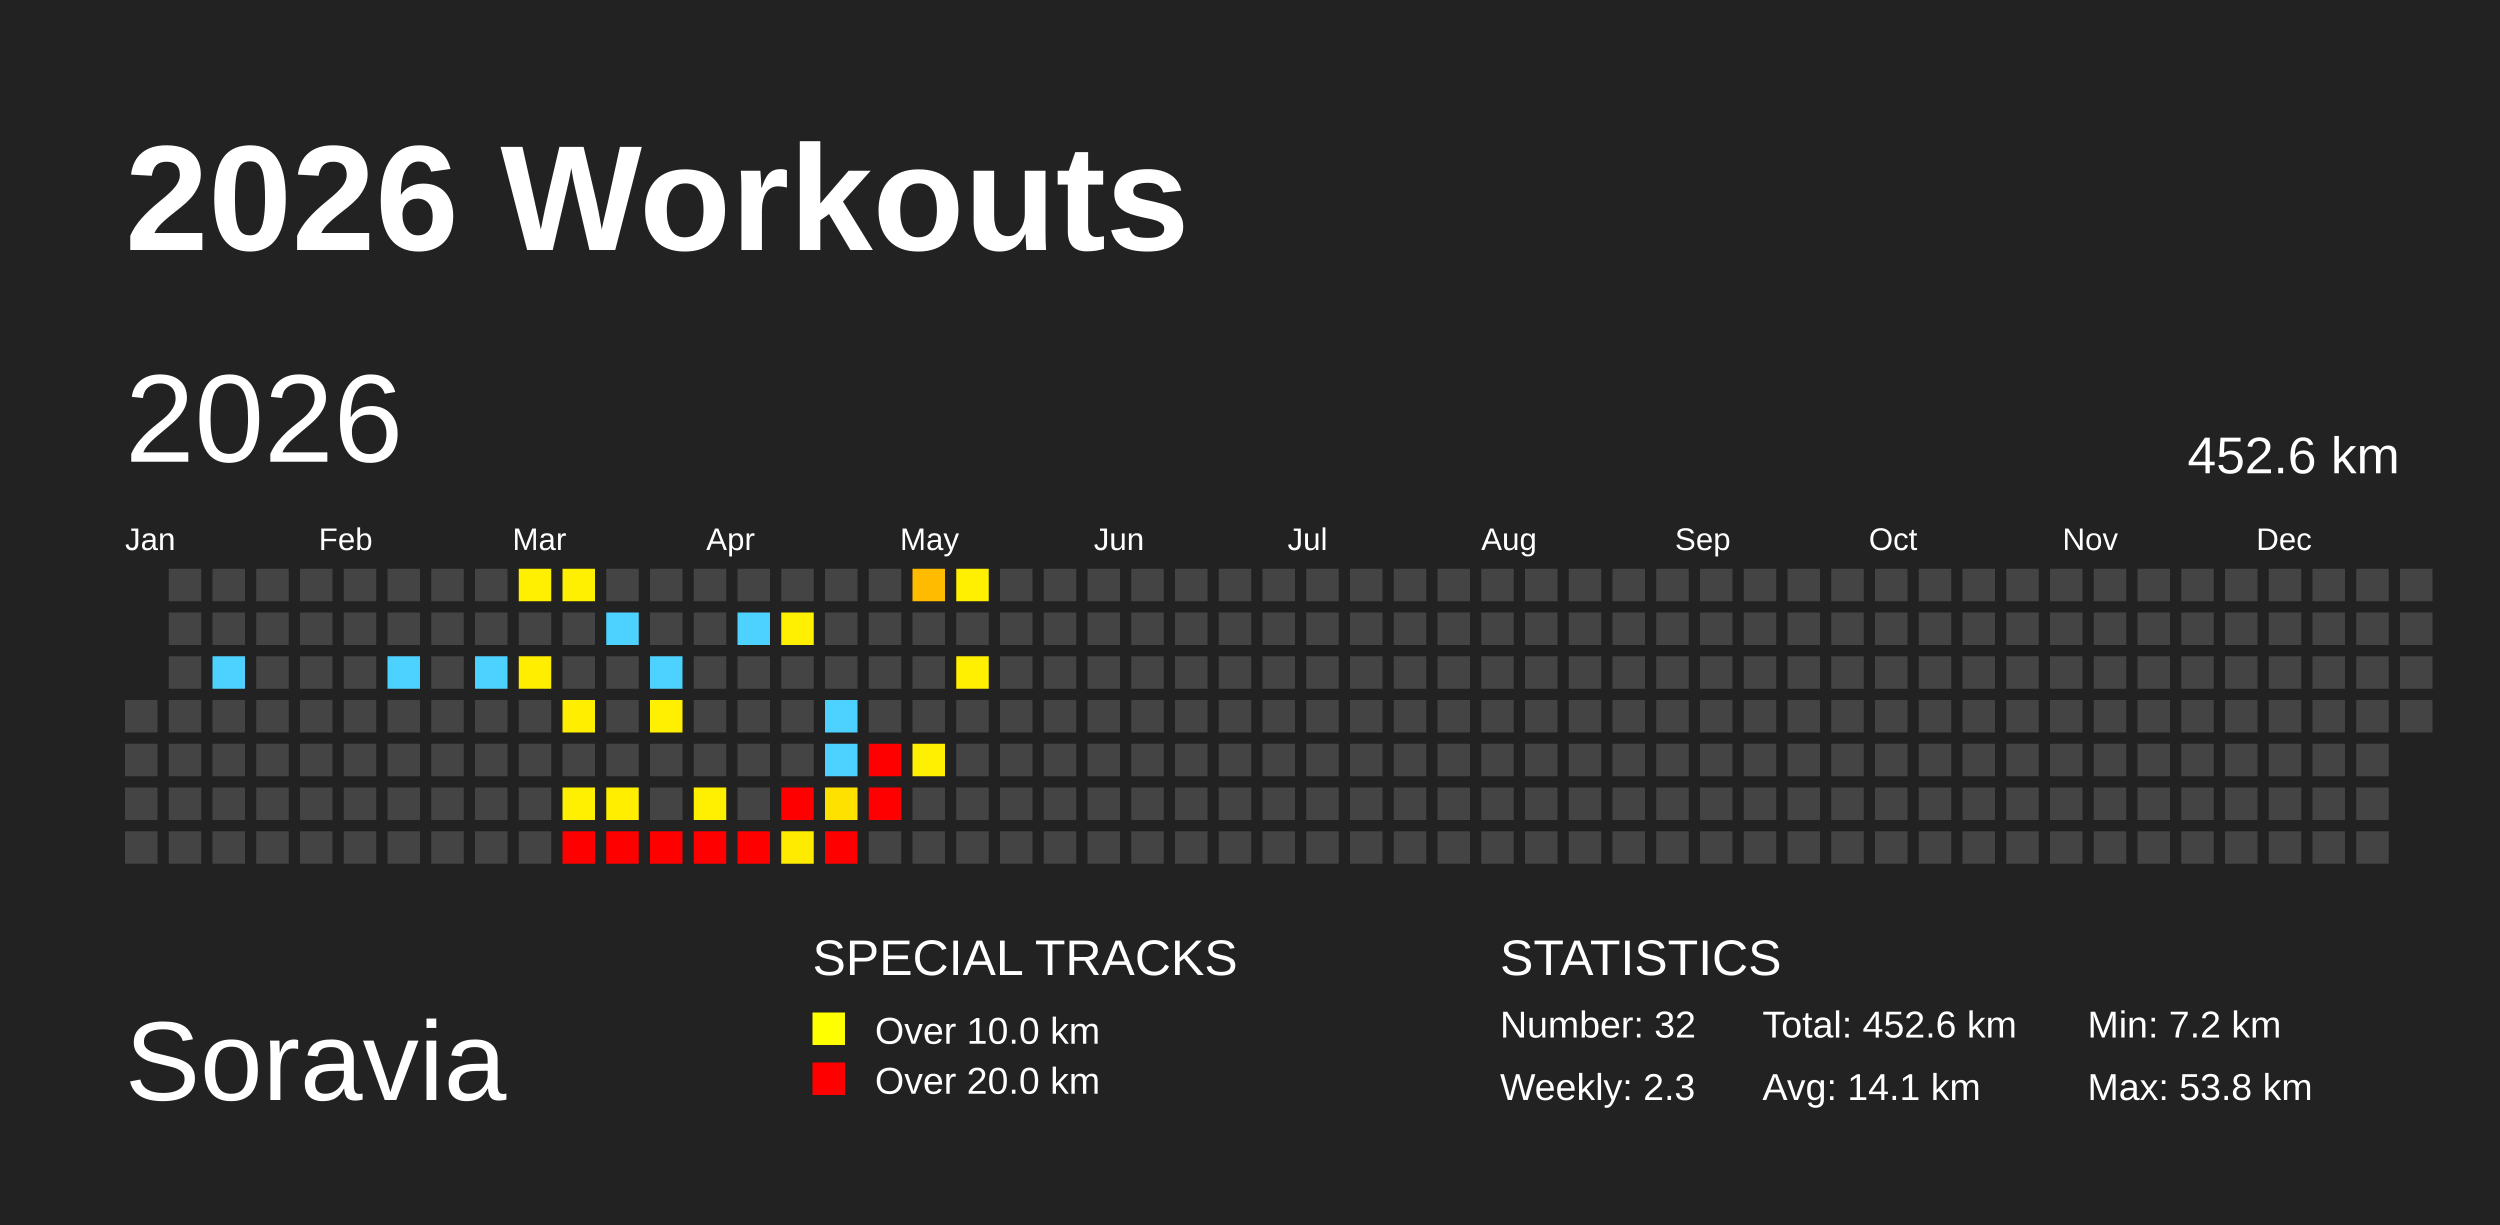
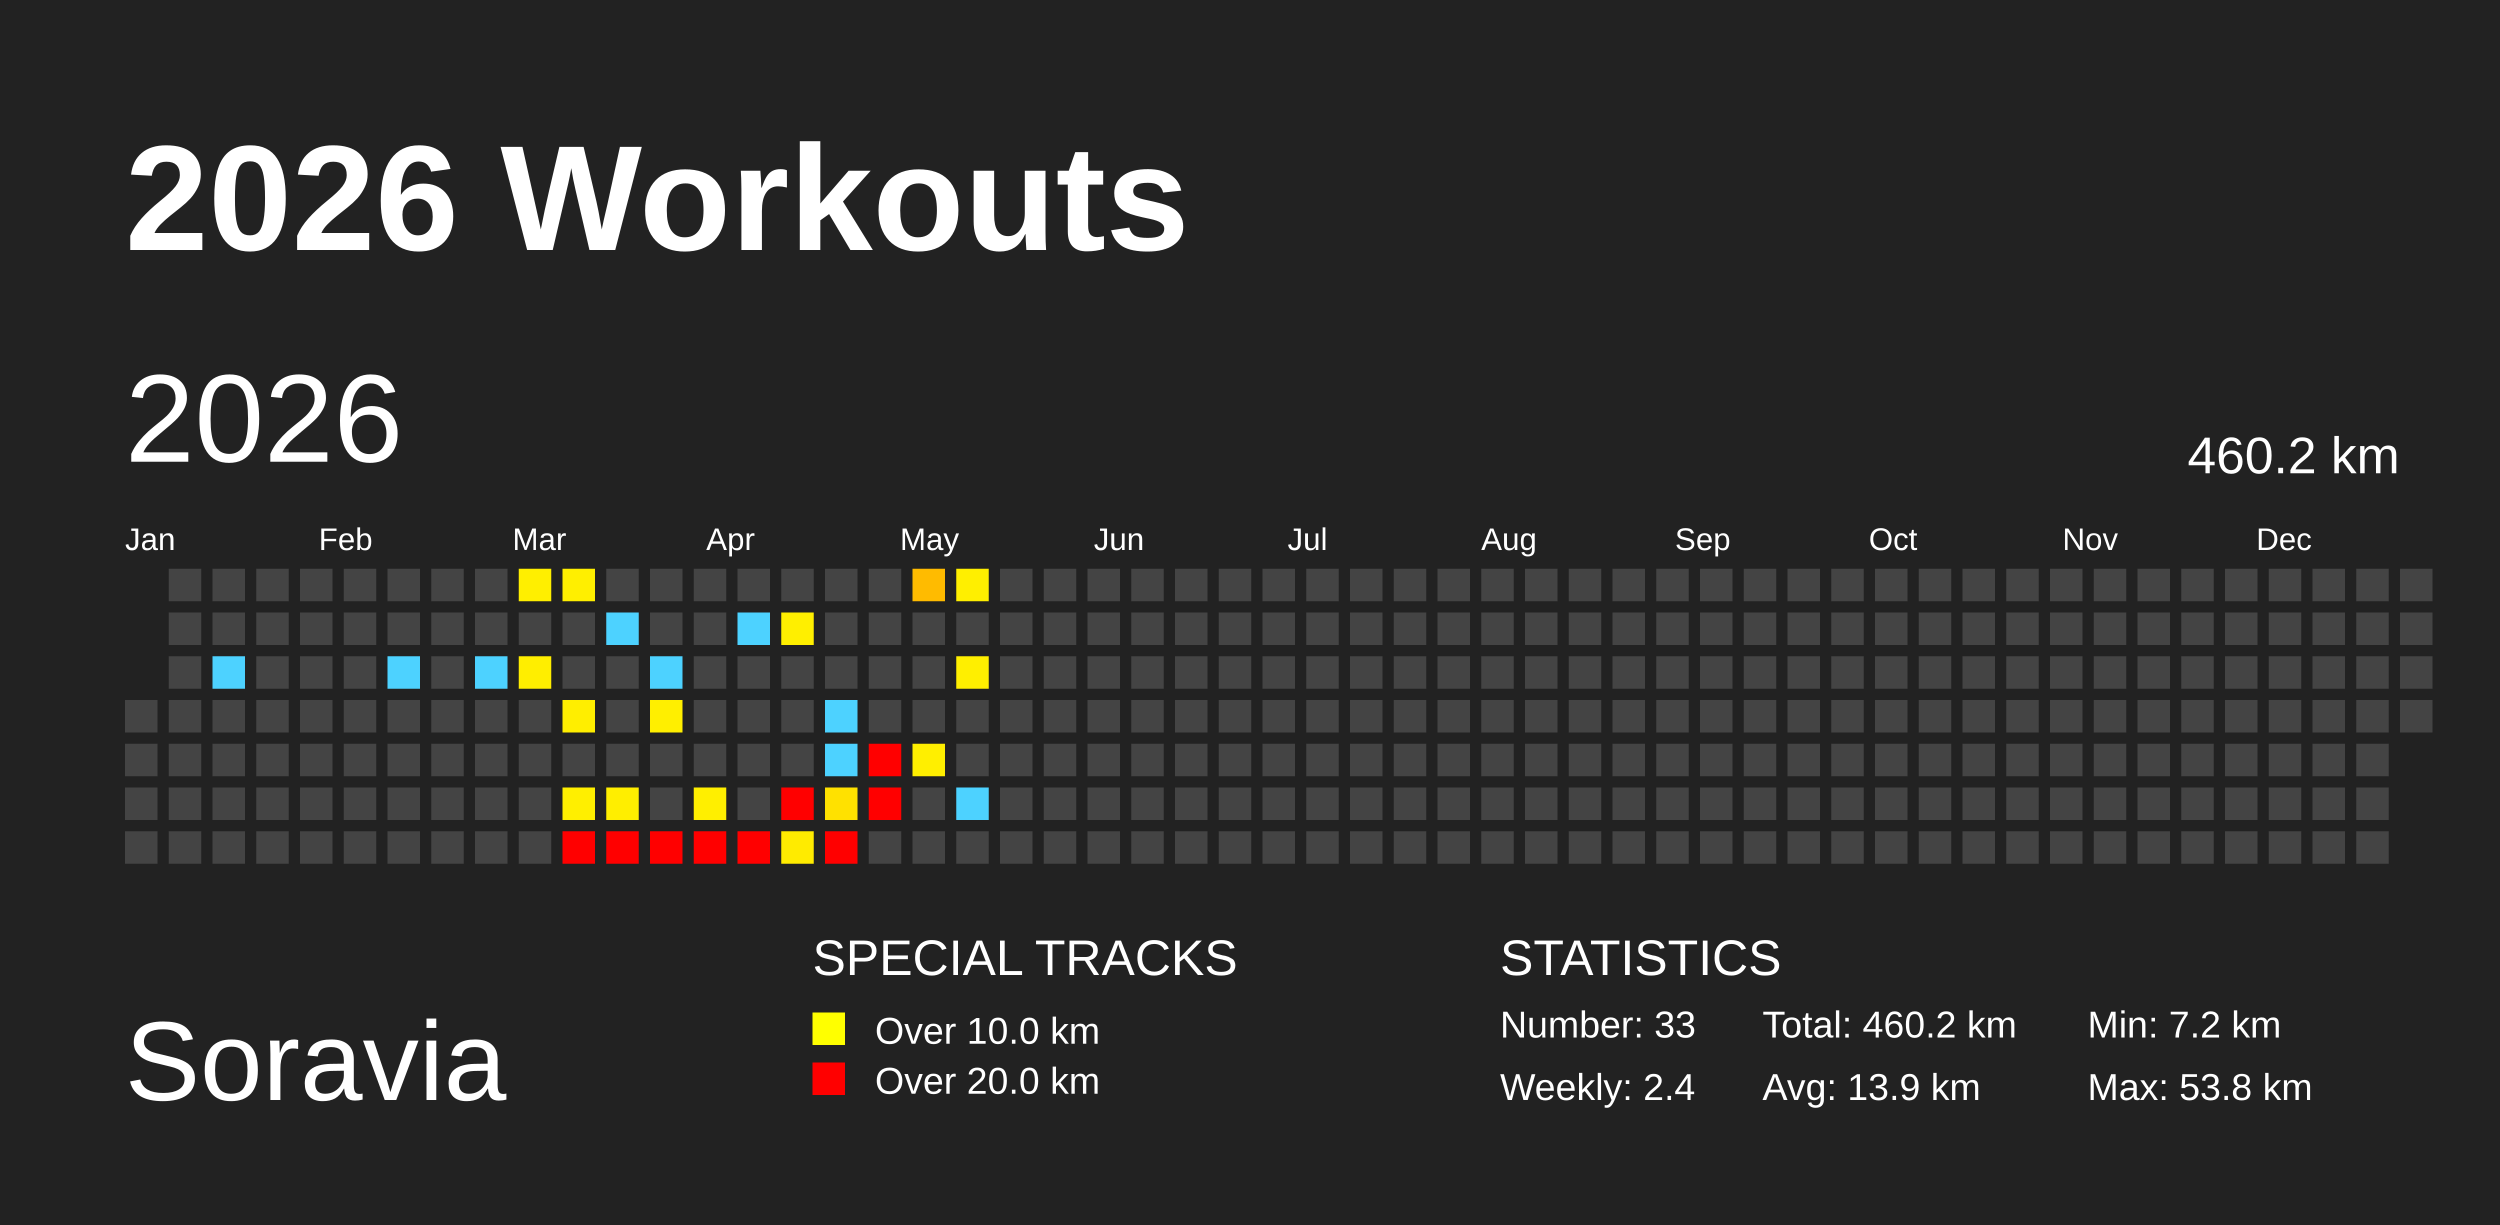
<svg xmlns="http://www.w3.org/2000/svg" baseProfile="full" height="98mm" version="1.1" viewBox="0,0,200,98" width="200mm">
  <defs />
  <rect fill="#222222" height="98" width="200" x="0" y="0" />
  <text fill="#FFFFFF" style="font-size:12px; font-family:Arial; font-weight:bold;" x="10" y="20">2026 Workouts</text>
  <text fill="#FFFFFF" style="font-size:9px; font-family:Arial" x="10" y="88">Soravia</text>
  <text fill="#FFFFFF" style="font-size:4px; font-family:Arial" x="65" y="78">SPECIAL TRACKS</text>
  <rect fill="yellow" height="2.6" width="2.6" x="65" y="81" />
  <text fill="#FFFFFF" style="font-size:3px; font-family:Arial" x="70" y="83.5">Over 10.0 km</text>
  <rect fill="red" height="2.6" width="2.6" x="65" y="85" />
  <text fill="#FFFFFF" style="font-size:3px; font-family:Arial" x="70" y="87.5">Over 20.0 km</text>
  <text fill="#FFFFFF" style="font-size:4px; font-family:Arial" x="120" y="78">STATISTICS</text>
-   <text fill="#FFFFFF" style="font-size:3px; font-family:Arial" x="120" y="83">Number: 32</text>
-   <text fill="#FFFFFF" style="font-size:3px; font-family:Arial" x="120" y="88">Weekly: 2.3</text>
-   <text fill="#FFFFFF" style="font-size:3px; font-family:Arial" x="141" y="83">Total: 452.6 km</text>
-   <text fill="#FFFFFF" style="font-size:3px; font-family:Arial" x="141" y="88">Avg: 14.1 km</text>
+   <text fill="#FFFFFF" style="font-size:3px; font-family:Arial" x="120" y="83">Number: 33</text>
+   <text fill="#FFFFFF" style="font-size:3px; font-family:Arial" x="120" y="88">Weekly: 2.4</text>
+   <text fill="#FFFFFF" style="font-size:3px; font-family:Arial" x="141" y="83">Total: 460.2 km</text>
+   <text fill="#FFFFFF" style="font-size:3px; font-family:Arial" x="141" y="88">Avg: 13.9 km</text>
  <text fill="#FFFFFF" style="font-size:3px; font-family:Arial" x="167" y="83">Min: 7.2 km</text>
  <text fill="#FFFFFF" style="font-size:3px; font-family:Arial" x="167" y="88">Max: 53.8 km</text>
  <text dominant-baseline="hanging" fill="#FFFFFF" style="font-size:10.0px; font-family:Arial;" x="10" y="30">2026</text>
-   <text dominant-baseline="hanging" fill="#FFFFFF" style="font-size:4.125px; font-family:Arial;" x="175" y="35">452.6 km</text>
+   <text dominant-baseline="hanging" fill="#FFFFFF" style="font-size:4.125px; font-family:Arial;" x="175" y="35">460.2 km</text>
  <text fill="#FFFFFF" style="font-size:2.5px; font-family:Arial" x="10.0" y="44">Jan</text>
  <text fill="#FFFFFF" style="font-size:2.5px; font-family:Arial" x="25.5" y="44">Feb</text>
  <text fill="#FFFFFF" style="font-size:2.5px; font-family:Arial" x="41.0" y="44">Mar</text>
  <text fill="#FFFFFF" style="font-size:2.5px; font-family:Arial" x="56.5" y="44">Apr</text>
  <text fill="#FFFFFF" style="font-size:2.5px; font-family:Arial" x="72.0" y="44">May</text>
  <text fill="#FFFFFF" style="font-size:2.5px; font-family:Arial" x="87.5" y="44">Jun</text>
  <text fill="#FFFFFF" style="font-size:2.5px; font-family:Arial" x="103.0" y="44">Jul</text>
  <text fill="#FFFFFF" style="font-size:2.5px; font-family:Arial" x="118.5" y="44">Aug</text>
  <text fill="#FFFFFF" style="font-size:2.5px; font-family:Arial" x="134.0" y="44">Sep</text>
  <text fill="#FFFFFF" style="font-size:2.5px; font-family:Arial" x="149.5" y="44">Oct</text>
  <text fill="#FFFFFF" style="font-size:2.5px; font-family:Arial" x="165.0" y="44">Nov</text>
  <text fill="#FFFFFF" style="font-size:2.5px; font-family:Arial" x="180.5" y="44">Dec</text>
  <rect fill="#444444" height="2.6" width="2.6" x="10.0" y="56.0" />
  <rect fill="#444444" height="2.6" width="2.6" x="10.0" y="59.5" />
  <rect fill="#444444" height="2.6" width="2.6" x="10.0" y="63.0" />
  <rect fill="#444444" height="2.6" width="2.6" x="10.0" y="66.5" />
  <rect fill="#444444" height="2.6" width="2.6" x="13.5" y="45.5" />
  <rect fill="#444444" height="2.6" width="2.6" x="13.5" y="49.0" />
  <rect fill="#444444" height="2.6" width="2.6" x="13.5" y="52.5" />
  <rect fill="#444444" height="2.6" width="2.6" x="13.5" y="56.0" />
  <rect fill="#444444" height="2.6" width="2.6" x="13.5" y="59.5" />
  <rect fill="#444444" height="2.6" width="2.6" x="13.5" y="63.0" />
  <rect fill="#444444" height="2.6" width="2.6" x="13.5" y="66.5" />
  <rect fill="#444444" height="2.6" width="2.6" x="17.0" y="45.5" />
  <rect fill="#444444" height="2.6" width="2.6" x="17.0" y="49.0" />
  <rect fill="#4dd2ff" height="2.6" width="2.6" x="17.0" y="52.5" />
  <rect fill="#444444" height="2.6" width="2.6" x="17.0" y="56.0" />
  <rect fill="#444444" height="2.6" width="2.6" x="17.0" y="59.5" />
  <rect fill="#444444" height="2.6" width="2.6" x="17.0" y="63.0" />
  <rect fill="#444444" height="2.6" width="2.6" x="17.0" y="66.5" />
  <rect fill="#444444" height="2.6" width="2.6" x="20.5" y="45.5" />
  <rect fill="#444444" height="2.6" width="2.6" x="20.5" y="49.0" />
  <rect fill="#444444" height="2.6" width="2.6" x="20.5" y="52.5" />
  <rect fill="#444444" height="2.6" width="2.6" x="20.5" y="56.0" />
  <rect fill="#444444" height="2.6" width="2.6" x="20.5" y="59.5" />
  <rect fill="#444444" height="2.6" width="2.6" x="20.5" y="63.0" />
  <rect fill="#444444" height="2.6" width="2.6" x="20.5" y="66.5" />
  <rect fill="#444444" height="2.6" width="2.6" x="24.0" y="45.5" />
  <rect fill="#444444" height="2.6" width="2.6" x="24.0" y="49.0" />
  <rect fill="#444444" height="2.6" width="2.6" x="24.0" y="52.5" />
  <rect fill="#444444" height="2.6" width="2.6" x="24.0" y="56.0" />
  <rect fill="#444444" height="2.6" width="2.6" x="24.0" y="59.5" />
  <rect fill="#444444" height="2.6" width="2.6" x="24.0" y="63.0" />
  <rect fill="#444444" height="2.6" width="2.6" x="24.0" y="66.5" />
  <rect fill="#444444" height="2.6" width="2.6" x="27.5" y="45.5" />
  <rect fill="#444444" height="2.6" width="2.6" x="27.5" y="49.0" />
  <rect fill="#444444" height="2.6" width="2.6" x="27.5" y="52.5" />
  <rect fill="#444444" height="2.6" width="2.6" x="27.5" y="56.0" />
  <rect fill="#444444" height="2.6" width="2.6" x="27.5" y="59.5" />
  <rect fill="#444444" height="2.6" width="2.6" x="27.5" y="63.0" />
  <rect fill="#444444" height="2.6" width="2.6" x="27.5" y="66.5" />
  <rect fill="#444444" height="2.6" width="2.6" x="31.0" y="45.5" />
  <rect fill="#444444" height="2.6" width="2.6" x="31.0" y="49.0" />
  <rect fill="#4dd2ff" height="2.6" width="2.6" x="31.0" y="52.5" />
  <rect fill="#444444" height="2.6" width="2.6" x="31.0" y="56.0" />
  <rect fill="#444444" height="2.6" width="2.6" x="31.0" y="59.5" />
  <rect fill="#444444" height="2.6" width="2.6" x="31.0" y="63.0" />
  <rect fill="#444444" height="2.6" width="2.6" x="31.0" y="66.5" />
  <rect fill="#444444" height="2.6" width="2.6" x="34.5" y="45.5" />
  <rect fill="#444444" height="2.6" width="2.6" x="34.5" y="49.0" />
  <rect fill="#444444" height="2.6" width="2.6" x="34.5" y="52.5" />
  <rect fill="#444444" height="2.6" width="2.6" x="34.5" y="56.0" />
  <rect fill="#444444" height="2.6" width="2.6" x="34.5" y="59.5" />
  <rect fill="#444444" height="2.6" width="2.6" x="34.5" y="63.0" />
  <rect fill="#444444" height="2.6" width="2.6" x="34.5" y="66.5" />
  <rect fill="#444444" height="2.6" width="2.6" x="38.0" y="45.5" />
  <rect fill="#444444" height="2.6" width="2.6" x="38.0" y="49.0" />
  <rect fill="#4dd2ff" height="2.6" width="2.6" x="38.0" y="52.5" />
  <rect fill="#444444" height="2.6" width="2.6" x="38.0" y="56.0" />
  <rect fill="#444444" height="2.6" width="2.6" x="38.0" y="59.5" />
  <rect fill="#444444" height="2.6" width="2.6" x="38.0" y="63.0" />
  <rect fill="#444444" height="2.6" width="2.6" x="38.0" y="66.5" />
  <rect fill="#ffef00" height="2.6" width="2.6" x="41.5" y="45.5" />
  <rect fill="#444444" height="2.6" width="2.6" x="41.5" y="49.0" />
  <rect fill="#ffee00" height="2.6" width="2.6" x="41.5" y="52.5" />
  <rect fill="#444444" height="2.6" width="2.6" x="41.5" y="56.0" />
  <rect fill="#444444" height="2.6" width="2.6" x="41.5" y="59.5" />
  <rect fill="#444444" height="2.6" width="2.6" x="41.5" y="63.0" />
  <rect fill="#444444" height="2.6" width="2.6" x="41.5" y="66.5" />
  <rect fill="#ffef00" height="2.6" width="2.6" x="45.0" y="45.5" />
  <rect fill="#444444" height="2.6" width="2.6" x="45.0" y="49.0" />
  <rect fill="#444444" height="2.6" width="2.6" x="45.0" y="52.5" />
  <rect fill="#ffee00" height="2.6" width="2.6" x="45.0" y="56.0" />
  <rect fill="#444444" height="2.6" width="2.6" x="45.0" y="59.5" />
  <rect fill="#ffef00" height="2.6" width="2.6" x="45.0" y="63.0" />
  <rect fill="red" height="2.6" width="2.6" x="45.0" y="66.5" />
  <rect fill="#444444" height="2.6" width="2.6" x="48.5" y="45.5" />
  <rect fill="#4dd2ff" height="2.6" width="2.6" x="48.5" y="49.0" />
  <rect fill="#444444" height="2.6" width="2.6" x="48.5" y="52.5" />
  <rect fill="#444444" height="2.6" width="2.6" x="48.5" y="56.0" />
  <rect fill="#444444" height="2.6" width="2.6" x="48.5" y="59.5" />
  <rect fill="#ffee00" height="2.6" width="2.6" x="48.5" y="63.0" />
  <rect fill="red" height="2.6" width="2.6" x="48.5" y="66.5" />
  <rect fill="#444444" height="2.6" width="2.6" x="52.0" y="45.5" />
  <rect fill="#444444" height="2.6" width="2.6" x="52.0" y="49.0" />
  <rect fill="#4dd2ff" height="2.6" width="2.6" x="52.0" y="52.5" />
  <rect fill="#ffef00" height="2.6" width="2.6" x="52.0" y="56.0" />
  <rect fill="#444444" height="2.6" width="2.6" x="52.0" y="59.5" />
  <rect fill="#444444" height="2.6" width="2.6" x="52.0" y="63.0" />
  <rect fill="red" height="2.6" width="2.6" x="52.0" y="66.5" />
  <rect fill="#444444" height="2.6" width="2.6" x="55.5" y="45.5" />
  <rect fill="#444444" height="2.6" width="2.6" x="55.5" y="49.0" />
  <rect fill="#444444" height="2.6" width="2.6" x="55.5" y="52.5" />
  <rect fill="#444444" height="2.6" width="2.6" x="55.5" y="56.0" />
  <rect fill="#444444" height="2.6" width="2.6" x="55.5" y="59.5" />
  <rect fill="#ffef00" height="2.6" width="2.6" x="55.5" y="63.0" />
  <rect fill="red" height="2.6" width="2.6" x="55.5" y="66.5" />
  <rect fill="#444444" height="2.6" width="2.6" x="59.0" y="45.5" />
  <rect fill="#4dd2ff" height="2.6" width="2.6" x="59.0" y="49.0" />
  <rect fill="#444444" height="2.6" width="2.6" x="59.0" y="52.5" />
  <rect fill="#444444" height="2.6" width="2.6" x="59.0" y="56.0" />
  <rect fill="#444444" height="2.6" width="2.6" x="59.0" y="59.5" />
  <rect fill="#444444" height="2.6" width="2.6" x="59.0" y="63.0" />
  <rect fill="red" height="2.6" width="2.6" x="59.0" y="66.5" />
  <rect fill="#444444" height="2.6" width="2.6" x="62.5" y="45.5" />
  <rect fill="#ffef00" height="2.6" width="2.6" x="62.5" y="49.0" />
  <rect fill="#444444" height="2.6" width="2.6" x="62.5" y="52.5" />
  <rect fill="#444444" height="2.6" width="2.6" x="62.5" y="56.0" />
  <rect fill="#444444" height="2.6" width="2.6" x="62.5" y="59.5" />
  <rect fill="red" height="2.6" width="2.6" x="62.5" y="63.0" />
  <rect fill="#ffeb00" height="2.6" width="2.6" x="62.5" y="66.5" />
  <rect fill="#444444" height="2.6" width="2.6" x="66.0" y="45.5" />
  <rect fill="#444444" height="2.6" width="2.6" x="66.0" y="49.0" />
  <rect fill="#444444" height="2.6" width="2.6" x="66.0" y="52.5" />
  <rect fill="#4dd2ff" height="2.6" width="2.6" x="66.0" y="56.0" />
  <rect fill="#4dd2ff" height="2.6" width="2.6" x="66.0" y="59.5" />
  <rect fill="#ffe100" height="2.6" width="2.6" x="66.0" y="63.0" />
  <rect fill="red" height="2.6" width="2.6" x="66.0" y="66.5" />
  <rect fill="#444444" height="2.6" width="2.6" x="69.5" y="45.5" />
  <rect fill="#444444" height="2.6" width="2.6" x="69.5" y="49.0" />
  <rect fill="#444444" height="2.6" width="2.6" x="69.5" y="52.5" />
  <rect fill="#444444" height="2.6" width="2.6" x="69.5" y="56.0" />
  <rect fill="red" height="2.6" width="2.6" x="69.5" y="59.5" />
  <rect fill="red" height="2.6" width="2.6" x="69.5" y="63.0" />
  <rect fill="#444444" height="2.6" width="2.6" x="69.5" y="66.5" />
  <rect fill="#ffbb00" height="2.6" width="2.6" x="73.0" y="45.5" />
  <rect fill="#444444" height="2.6" width="2.6" x="73.0" y="49.0" />
  <rect fill="#444444" height="2.6" width="2.6" x="73.0" y="52.5" />
  <rect fill="#444444" height="2.6" width="2.6" x="73.0" y="56.0" />
  <rect fill="#ffef00" height="2.6" width="2.6" x="73.0" y="59.5" />
  <rect fill="#444444" height="2.6" width="2.6" x="73.0" y="63.0" />
  <rect fill="#444444" height="2.6" width="2.6" x="73.0" y="66.5" />
  <rect fill="#ffef00" height="2.6" width="2.6" x="76.5" y="45.5" />
  <rect fill="#444444" height="2.6" width="2.6" x="76.5" y="49.0" />
  <rect fill="#ffef00" height="2.6" width="2.6" x="76.5" y="52.5" />
  <rect fill="#444444" height="2.6" width="2.6" x="76.5" y="56.0" />
  <rect fill="#444444" height="2.6" width="2.6" x="76.5" y="59.5" />
-   <rect fill="#444444" height="2.6" width="2.6" x="76.5" y="63.0" />
+   <rect fill="#4dd2ff" height="2.6" width="2.6" x="76.5" y="63.0" />
  <rect fill="#444444" height="2.6" width="2.6" x="76.5" y="66.5" />
  <rect fill="#444444" height="2.6" width="2.6" x="80.0" y="45.5" />
  <rect fill="#444444" height="2.6" width="2.6" x="80.0" y="49.0" />
  <rect fill="#444444" height="2.6" width="2.6" x="80.0" y="52.5" />
  <rect fill="#444444" height="2.6" width="2.6" x="80.0" y="56.0" />
  <rect fill="#444444" height="2.6" width="2.6" x="80.0" y="59.5" />
  <rect fill="#444444" height="2.6" width="2.6" x="80.0" y="63.0" />
  <rect fill="#444444" height="2.6" width="2.6" x="80.0" y="66.5" />
  <rect fill="#444444" height="2.6" width="2.6" x="83.5" y="45.5" />
  <rect fill="#444444" height="2.6" width="2.6" x="83.5" y="49.0" />
  <rect fill="#444444" height="2.6" width="2.6" x="83.5" y="52.5" />
  <rect fill="#444444" height="2.6" width="2.6" x="83.5" y="56.0" />
  <rect fill="#444444" height="2.6" width="2.6" x="83.5" y="59.5" />
  <rect fill="#444444" height="2.6" width="2.6" x="83.5" y="63.0" />
  <rect fill="#444444" height="2.6" width="2.6" x="83.5" y="66.5" />
  <rect fill="#444444" height="2.6" width="2.6" x="87.0" y="45.5" />
  <rect fill="#444444" height="2.6" width="2.6" x="87.0" y="49.0" />
  <rect fill="#444444" height="2.6" width="2.6" x="87.0" y="52.5" />
  <rect fill="#444444" height="2.6" width="2.6" x="87.0" y="56.0" />
  <rect fill="#444444" height="2.6" width="2.6" x="87.0" y="59.5" />
  <rect fill="#444444" height="2.6" width="2.6" x="87.0" y="63.0" />
  <rect fill="#444444" height="2.6" width="2.6" x="87.0" y="66.5" />
  <rect fill="#444444" height="2.6" width="2.6" x="90.5" y="45.5" />
  <rect fill="#444444" height="2.6" width="2.6" x="90.5" y="49.0" />
  <rect fill="#444444" height="2.6" width="2.6" x="90.5" y="52.5" />
  <rect fill="#444444" height="2.6" width="2.6" x="90.5" y="56.0" />
  <rect fill="#444444" height="2.6" width="2.6" x="90.5" y="59.5" />
  <rect fill="#444444" height="2.6" width="2.6" x="90.5" y="63.0" />
  <rect fill="#444444" height="2.6" width="2.6" x="90.5" y="66.5" />
  <rect fill="#444444" height="2.6" width="2.6" x="94.0" y="45.5" />
  <rect fill="#444444" height="2.6" width="2.6" x="94.0" y="49.0" />
  <rect fill="#444444" height="2.6" width="2.6" x="94.0" y="52.5" />
  <rect fill="#444444" height="2.6" width="2.6" x="94.0" y="56.0" />
  <rect fill="#444444" height="2.6" width="2.6" x="94.0" y="59.5" />
  <rect fill="#444444" height="2.6" width="2.6" x="94.0" y="63.0" />
  <rect fill="#444444" height="2.6" width="2.6" x="94.0" y="66.5" />
  <rect fill="#444444" height="2.6" width="2.6" x="97.5" y="45.5" />
  <rect fill="#444444" height="2.6" width="2.6" x="97.5" y="49.0" />
  <rect fill="#444444" height="2.6" width="2.6" x="97.5" y="52.5" />
  <rect fill="#444444" height="2.6" width="2.6" x="97.5" y="56.0" />
  <rect fill="#444444" height="2.6" width="2.6" x="97.5" y="59.5" />
  <rect fill="#444444" height="2.6" width="2.6" x="97.5" y="63.0" />
  <rect fill="#444444" height="2.6" width="2.6" x="97.5" y="66.5" />
  <rect fill="#444444" height="2.6" width="2.6" x="101.0" y="45.5" />
  <rect fill="#444444" height="2.6" width="2.6" x="101.0" y="49.0" />
  <rect fill="#444444" height="2.6" width="2.6" x="101.0" y="52.5" />
  <rect fill="#444444" height="2.6" width="2.6" x="101.0" y="56.0" />
  <rect fill="#444444" height="2.6" width="2.6" x="101.0" y="59.5" />
  <rect fill="#444444" height="2.6" width="2.6" x="101.0" y="63.0" />
  <rect fill="#444444" height="2.6" width="2.6" x="101.0" y="66.5" />
  <rect fill="#444444" height="2.6" width="2.6" x="104.5" y="45.5" />
  <rect fill="#444444" height="2.6" width="2.6" x="104.5" y="49.0" />
  <rect fill="#444444" height="2.6" width="2.6" x="104.5" y="52.5" />
  <rect fill="#444444" height="2.6" width="2.6" x="104.5" y="56.0" />
  <rect fill="#444444" height="2.6" width="2.6" x="104.5" y="59.5" />
  <rect fill="#444444" height="2.6" width="2.6" x="104.5" y="63.0" />
  <rect fill="#444444" height="2.6" width="2.6" x="104.5" y="66.5" />
  <rect fill="#444444" height="2.6" width="2.6" x="108.0" y="45.5" />
  <rect fill="#444444" height="2.6" width="2.6" x="108.0" y="49.0" />
  <rect fill="#444444" height="2.6" width="2.6" x="108.0" y="52.5" />
  <rect fill="#444444" height="2.6" width="2.6" x="108.0" y="56.0" />
  <rect fill="#444444" height="2.6" width="2.6" x="108.0" y="59.5" />
  <rect fill="#444444" height="2.6" width="2.6" x="108.0" y="63.0" />
  <rect fill="#444444" height="2.6" width="2.6" x="108.0" y="66.5" />
  <rect fill="#444444" height="2.6" width="2.6" x="111.5" y="45.5" />
  <rect fill="#444444" height="2.6" width="2.6" x="111.5" y="49.0" />
  <rect fill="#444444" height="2.6" width="2.6" x="111.5" y="52.5" />
  <rect fill="#444444" height="2.6" width="2.6" x="111.5" y="56.0" />
  <rect fill="#444444" height="2.6" width="2.6" x="111.5" y="59.5" />
  <rect fill="#444444" height="2.6" width="2.6" x="111.5" y="63.0" />
  <rect fill="#444444" height="2.6" width="2.6" x="111.5" y="66.5" />
  <rect fill="#444444" height="2.6" width="2.6" x="115.0" y="45.5" />
  <rect fill="#444444" height="2.6" width="2.6" x="115.0" y="49.0" />
  <rect fill="#444444" height="2.6" width="2.6" x="115.0" y="52.5" />
  <rect fill="#444444" height="2.6" width="2.6" x="115.0" y="56.0" />
  <rect fill="#444444" height="2.6" width="2.6" x="115.0" y="59.5" />
  <rect fill="#444444" height="2.6" width="2.6" x="115.0" y="63.0" />
  <rect fill="#444444" height="2.6" width="2.6" x="115.0" y="66.5" />
  <rect fill="#444444" height="2.6" width="2.6" x="118.5" y="45.5" />
  <rect fill="#444444" height="2.6" width="2.6" x="118.5" y="49.0" />
  <rect fill="#444444" height="2.6" width="2.6" x="118.5" y="52.5" />
  <rect fill="#444444" height="2.6" width="2.6" x="118.5" y="56.0" />
  <rect fill="#444444" height="2.6" width="2.6" x="118.5" y="59.5" />
  <rect fill="#444444" height="2.6" width="2.6" x="118.5" y="63.0" />
  <rect fill="#444444" height="2.6" width="2.6" x="118.5" y="66.5" />
  <rect fill="#444444" height="2.6" width="2.6" x="122.0" y="45.5" />
  <rect fill="#444444" height="2.6" width="2.6" x="122.0" y="49.0" />
  <rect fill="#444444" height="2.6" width="2.6" x="122.0" y="52.5" />
  <rect fill="#444444" height="2.6" width="2.6" x="122.0" y="56.0" />
  <rect fill="#444444" height="2.6" width="2.6" x="122.0" y="59.5" />
  <rect fill="#444444" height="2.6" width="2.6" x="122.0" y="63.0" />
  <rect fill="#444444" height="2.6" width="2.6" x="122.0" y="66.5" />
  <rect fill="#444444" height="2.6" width="2.6" x="125.5" y="45.5" />
  <rect fill="#444444" height="2.6" width="2.6" x="125.5" y="49.0" />
  <rect fill="#444444" height="2.6" width="2.6" x="125.5" y="52.5" />
  <rect fill="#444444" height="2.6" width="2.6" x="125.5" y="56.0" />
  <rect fill="#444444" height="2.6" width="2.6" x="125.5" y="59.5" />
  <rect fill="#444444" height="2.6" width="2.6" x="125.5" y="63.0" />
  <rect fill="#444444" height="2.6" width="2.6" x="125.5" y="66.5" />
  <rect fill="#444444" height="2.6" width="2.6" x="129.0" y="45.5" />
  <rect fill="#444444" height="2.6" width="2.6" x="129.0" y="49.0" />
  <rect fill="#444444" height="2.6" width="2.6" x="129.0" y="52.5" />
  <rect fill="#444444" height="2.6" width="2.6" x="129.0" y="56.0" />
  <rect fill="#444444" height="2.6" width="2.6" x="129.0" y="59.5" />
  <rect fill="#444444" height="2.6" width="2.6" x="129.0" y="63.0" />
  <rect fill="#444444" height="2.6" width="2.6" x="129.0" y="66.5" />
  <rect fill="#444444" height="2.6" width="2.6" x="132.5" y="45.5" />
  <rect fill="#444444" height="2.6" width="2.6" x="132.5" y="49.0" />
  <rect fill="#444444" height="2.6" width="2.6" x="132.5" y="52.5" />
  <rect fill="#444444" height="2.6" width="2.6" x="132.5" y="56.0" />
  <rect fill="#444444" height="2.6" width="2.6" x="132.5" y="59.5" />
  <rect fill="#444444" height="2.6" width="2.6" x="132.5" y="63.0" />
  <rect fill="#444444" height="2.6" width="2.6" x="132.5" y="66.5" />
  <rect fill="#444444" height="2.6" width="2.6" x="136.0" y="45.5" />
  <rect fill="#444444" height="2.6" width="2.6" x="136.0" y="49.0" />
  <rect fill="#444444" height="2.6" width="2.6" x="136.0" y="52.5" />
  <rect fill="#444444" height="2.6" width="2.6" x="136.0" y="56.0" />
  <rect fill="#444444" height="2.6" width="2.6" x="136.0" y="59.5" />
  <rect fill="#444444" height="2.6" width="2.6" x="136.0" y="63.0" />
  <rect fill="#444444" height="2.6" width="2.6" x="136.0" y="66.5" />
  <rect fill="#444444" height="2.6" width="2.6" x="139.5" y="45.5" />
  <rect fill="#444444" height="2.6" width="2.6" x="139.5" y="49.0" />
  <rect fill="#444444" height="2.6" width="2.6" x="139.5" y="52.5" />
  <rect fill="#444444" height="2.6" width="2.6" x="139.5" y="56.0" />
  <rect fill="#444444" height="2.6" width="2.6" x="139.5" y="59.5" />
  <rect fill="#444444" height="2.6" width="2.6" x="139.5" y="63.0" />
  <rect fill="#444444" height="2.6" width="2.6" x="139.5" y="66.5" />
  <rect fill="#444444" height="2.6" width="2.6" x="143.0" y="45.5" />
  <rect fill="#444444" height="2.6" width="2.6" x="143.0" y="49.0" />
  <rect fill="#444444" height="2.6" width="2.6" x="143.0" y="52.5" />
  <rect fill="#444444" height="2.6" width="2.6" x="143.0" y="56.0" />
  <rect fill="#444444" height="2.6" width="2.6" x="143.0" y="59.5" />
  <rect fill="#444444" height="2.6" width="2.6" x="143.0" y="63.0" />
  <rect fill="#444444" height="2.6" width="2.6" x="143.0" y="66.5" />
  <rect fill="#444444" height="2.6" width="2.6" x="146.5" y="45.5" />
  <rect fill="#444444" height="2.6" width="2.6" x="146.5" y="49.0" />
  <rect fill="#444444" height="2.6" width="2.6" x="146.5" y="52.5" />
  <rect fill="#444444" height="2.6" width="2.6" x="146.5" y="56.0" />
  <rect fill="#444444" height="2.6" width="2.6" x="146.5" y="59.5" />
  <rect fill="#444444" height="2.6" width="2.6" x="146.5" y="63.0" />
  <rect fill="#444444" height="2.6" width="2.6" x="146.5" y="66.5" />
  <rect fill="#444444" height="2.6" width="2.6" x="150.0" y="45.5" />
  <rect fill="#444444" height="2.6" width="2.6" x="150.0" y="49.0" />
  <rect fill="#444444" height="2.6" width="2.6" x="150.0" y="52.5" />
  <rect fill="#444444" height="2.6" width="2.6" x="150.0" y="56.0" />
  <rect fill="#444444" height="2.6" width="2.6" x="150.0" y="59.5" />
  <rect fill="#444444" height="2.6" width="2.6" x="150.0" y="63.0" />
  <rect fill="#444444" height="2.6" width="2.6" x="150.0" y="66.5" />
  <rect fill="#444444" height="2.6" width="2.6" x="153.5" y="45.5" />
  <rect fill="#444444" height="2.6" width="2.6" x="153.5" y="49.0" />
  <rect fill="#444444" height="2.6" width="2.6" x="153.5" y="52.5" />
  <rect fill="#444444" height="2.6" width="2.6" x="153.5" y="56.0" />
  <rect fill="#444444" height="2.6" width="2.6" x="153.5" y="59.5" />
  <rect fill="#444444" height="2.6" width="2.6" x="153.5" y="63.0" />
  <rect fill="#444444" height="2.6" width="2.6" x="153.5" y="66.5" />
  <rect fill="#444444" height="2.6" width="2.6" x="157.0" y="45.5" />
  <rect fill="#444444" height="2.6" width="2.6" x="157.0" y="49.0" />
  <rect fill="#444444" height="2.6" width="2.6" x="157.0" y="52.5" />
  <rect fill="#444444" height="2.6" width="2.6" x="157.0" y="56.0" />
  <rect fill="#444444" height="2.6" width="2.6" x="157.0" y="59.5" />
  <rect fill="#444444" height="2.6" width="2.6" x="157.0" y="63.0" />
  <rect fill="#444444" height="2.6" width="2.6" x="157.0" y="66.5" />
  <rect fill="#444444" height="2.6" width="2.6" x="160.5" y="45.5" />
  <rect fill="#444444" height="2.6" width="2.6" x="160.5" y="49.0" />
  <rect fill="#444444" height="2.6" width="2.6" x="160.5" y="52.5" />
  <rect fill="#444444" height="2.6" width="2.6" x="160.5" y="56.0" />
  <rect fill="#444444" height="2.6" width="2.6" x="160.5" y="59.5" />
  <rect fill="#444444" height="2.6" width="2.6" x="160.5" y="63.0" />
  <rect fill="#444444" height="2.6" width="2.6" x="160.5" y="66.5" />
  <rect fill="#444444" height="2.6" width="2.6" x="164.0" y="45.5" />
  <rect fill="#444444" height="2.6" width="2.6" x="164.0" y="49.0" />
  <rect fill="#444444" height="2.6" width="2.6" x="164.0" y="52.5" />
  <rect fill="#444444" height="2.6" width="2.6" x="164.0" y="56.0" />
  <rect fill="#444444" height="2.6" width="2.6" x="164.0" y="59.5" />
  <rect fill="#444444" height="2.6" width="2.6" x="164.0" y="63.0" />
  <rect fill="#444444" height="2.6" width="2.6" x="164.0" y="66.5" />
  <rect fill="#444444" height="2.6" width="2.6" x="167.5" y="45.5" />
  <rect fill="#444444" height="2.6" width="2.6" x="167.5" y="49.0" />
  <rect fill="#444444" height="2.6" width="2.6" x="167.5" y="52.5" />
  <rect fill="#444444" height="2.6" width="2.6" x="167.5" y="56.0" />
  <rect fill="#444444" height="2.6" width="2.6" x="167.5" y="59.5" />
  <rect fill="#444444" height="2.6" width="2.6" x="167.5" y="63.0" />
  <rect fill="#444444" height="2.6" width="2.6" x="167.5" y="66.5" />
  <rect fill="#444444" height="2.6" width="2.6" x="171.0" y="45.5" />
  <rect fill="#444444" height="2.6" width="2.6" x="171.0" y="49.0" />
  <rect fill="#444444" height="2.6" width="2.6" x="171.0" y="52.5" />
  <rect fill="#444444" height="2.6" width="2.6" x="171.0" y="56.0" />
  <rect fill="#444444" height="2.6" width="2.6" x="171.0" y="59.5" />
  <rect fill="#444444" height="2.6" width="2.6" x="171.0" y="63.0" />
  <rect fill="#444444" height="2.6" width="2.6" x="171.0" y="66.5" />
  <rect fill="#444444" height="2.6" width="2.6" x="174.5" y="45.5" />
  <rect fill="#444444" height="2.6" width="2.6" x="174.5" y="49.0" />
  <rect fill="#444444" height="2.6" width="2.6" x="174.5" y="52.5" />
  <rect fill="#444444" height="2.6" width="2.6" x="174.5" y="56.0" />
  <rect fill="#444444" height="2.6" width="2.6" x="174.5" y="59.5" />
  <rect fill="#444444" height="2.6" width="2.6" x="174.5" y="63.0" />
  <rect fill="#444444" height="2.6" width="2.6" x="174.5" y="66.5" />
  <rect fill="#444444" height="2.6" width="2.6" x="178.0" y="45.5" />
  <rect fill="#444444" height="2.6" width="2.6" x="178.0" y="49.0" />
  <rect fill="#444444" height="2.6" width="2.6" x="178.0" y="52.5" />
  <rect fill="#444444" height="2.6" width="2.6" x="178.0" y="56.0" />
  <rect fill="#444444" height="2.6" width="2.6" x="178.0" y="59.5" />
  <rect fill="#444444" height="2.6" width="2.6" x="178.0" y="63.0" />
  <rect fill="#444444" height="2.6" width="2.6" x="178.0" y="66.5" />
  <rect fill="#444444" height="2.6" width="2.6" x="181.5" y="45.5" />
  <rect fill="#444444" height="2.6" width="2.6" x="181.5" y="49.0" />
  <rect fill="#444444" height="2.6" width="2.6" x="181.5" y="52.5" />
  <rect fill="#444444" height="2.6" width="2.6" x="181.5" y="56.0" />
  <rect fill="#444444" height="2.6" width="2.6" x="181.5" y="59.5" />
  <rect fill="#444444" height="2.6" width="2.6" x="181.5" y="63.0" />
  <rect fill="#444444" height="2.6" width="2.6" x="181.5" y="66.5" />
  <rect fill="#444444" height="2.6" width="2.6" x="185.0" y="45.5" />
  <rect fill="#444444" height="2.6" width="2.6" x="185.0" y="49.0" />
  <rect fill="#444444" height="2.6" width="2.6" x="185.0" y="52.5" />
  <rect fill="#444444" height="2.6" width="2.6" x="185.0" y="56.0" />
  <rect fill="#444444" height="2.6" width="2.6" x="185.0" y="59.5" />
  <rect fill="#444444" height="2.6" width="2.6" x="185.0" y="63.0" />
  <rect fill="#444444" height="2.6" width="2.6" x="185.0" y="66.5" />
  <rect fill="#444444" height="2.6" width="2.6" x="188.5" y="45.5" />
  <rect fill="#444444" height="2.6" width="2.6" x="188.5" y="49.0" />
  <rect fill="#444444" height="2.6" width="2.6" x="188.5" y="52.5" />
  <rect fill="#444444" height="2.6" width="2.6" x="188.5" y="56.0" />
  <rect fill="#444444" height="2.6" width="2.6" x="188.5" y="59.5" />
  <rect fill="#444444" height="2.6" width="2.6" x="188.5" y="63.0" />
  <rect fill="#444444" height="2.6" width="2.6" x="188.5" y="66.5" />
  <rect fill="#444444" height="2.6" width="2.6" x="192.0" y="45.5" />
  <rect fill="#444444" height="2.6" width="2.6" x="192.0" y="49.0" />
  <rect fill="#444444" height="2.6" width="2.6" x="192.0" y="52.5" />
  <rect fill="#444444" height="2.6" width="2.6" x="192.0" y="56.0" />
</svg>
